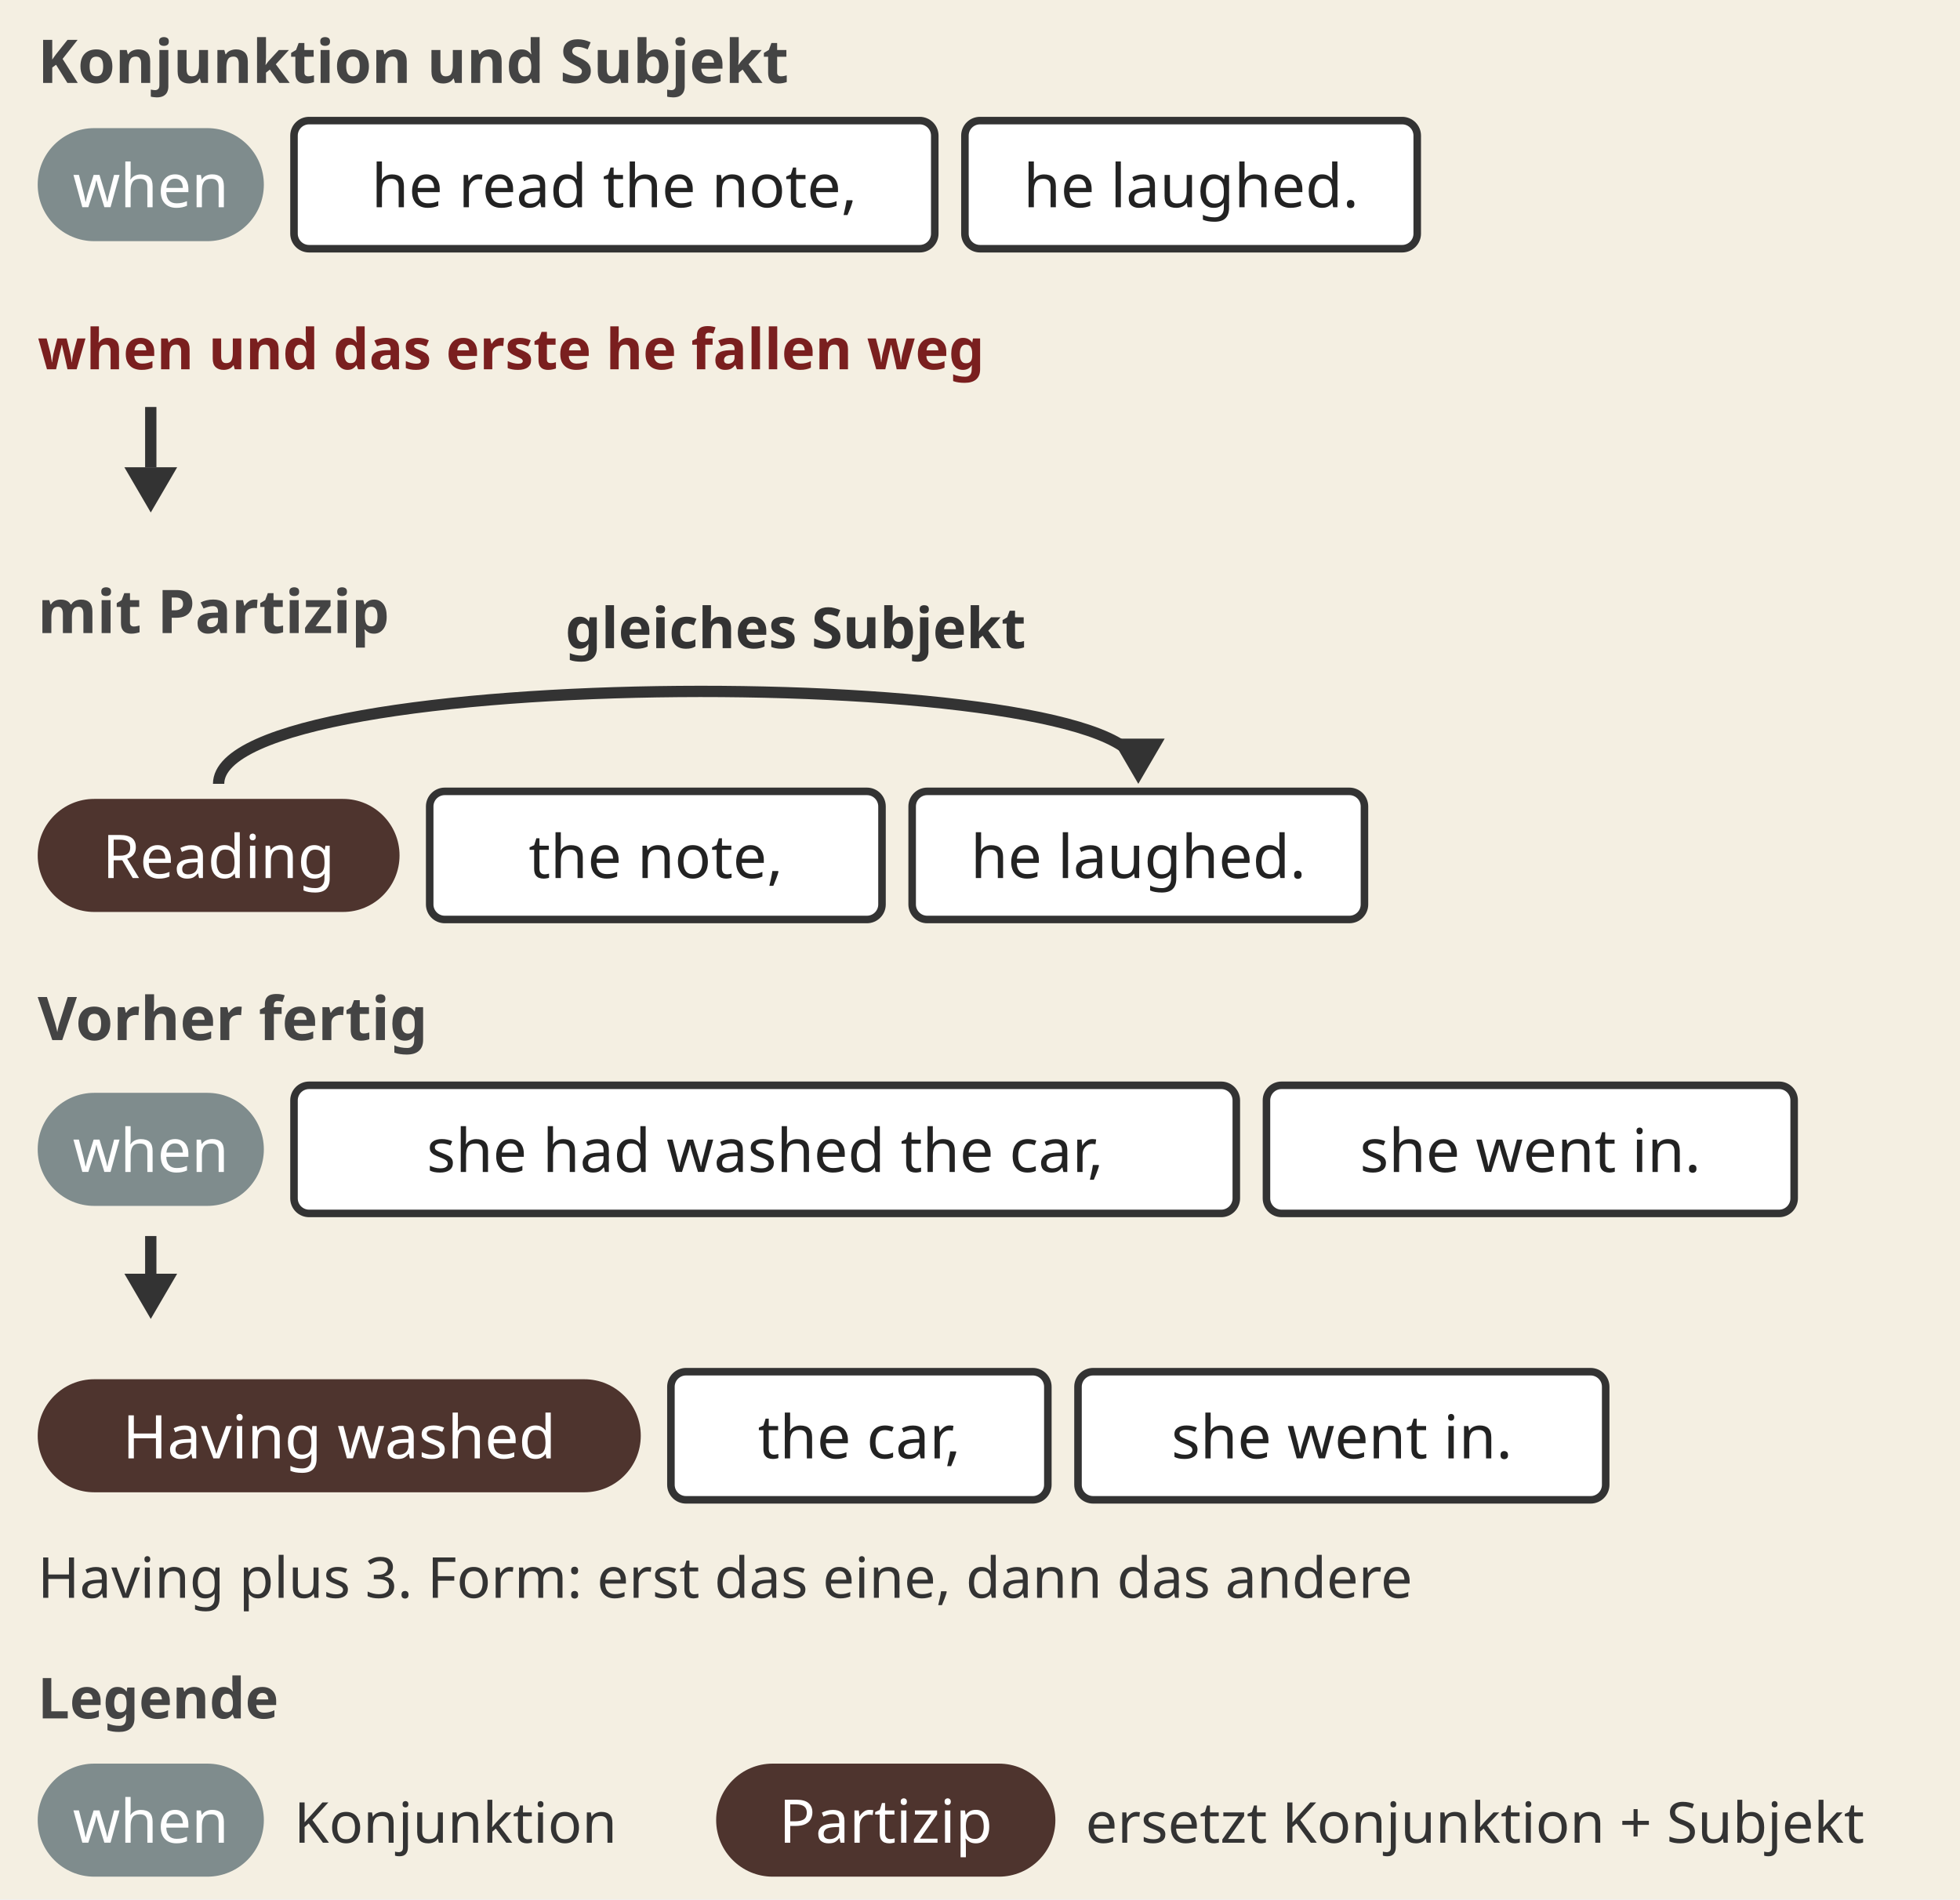
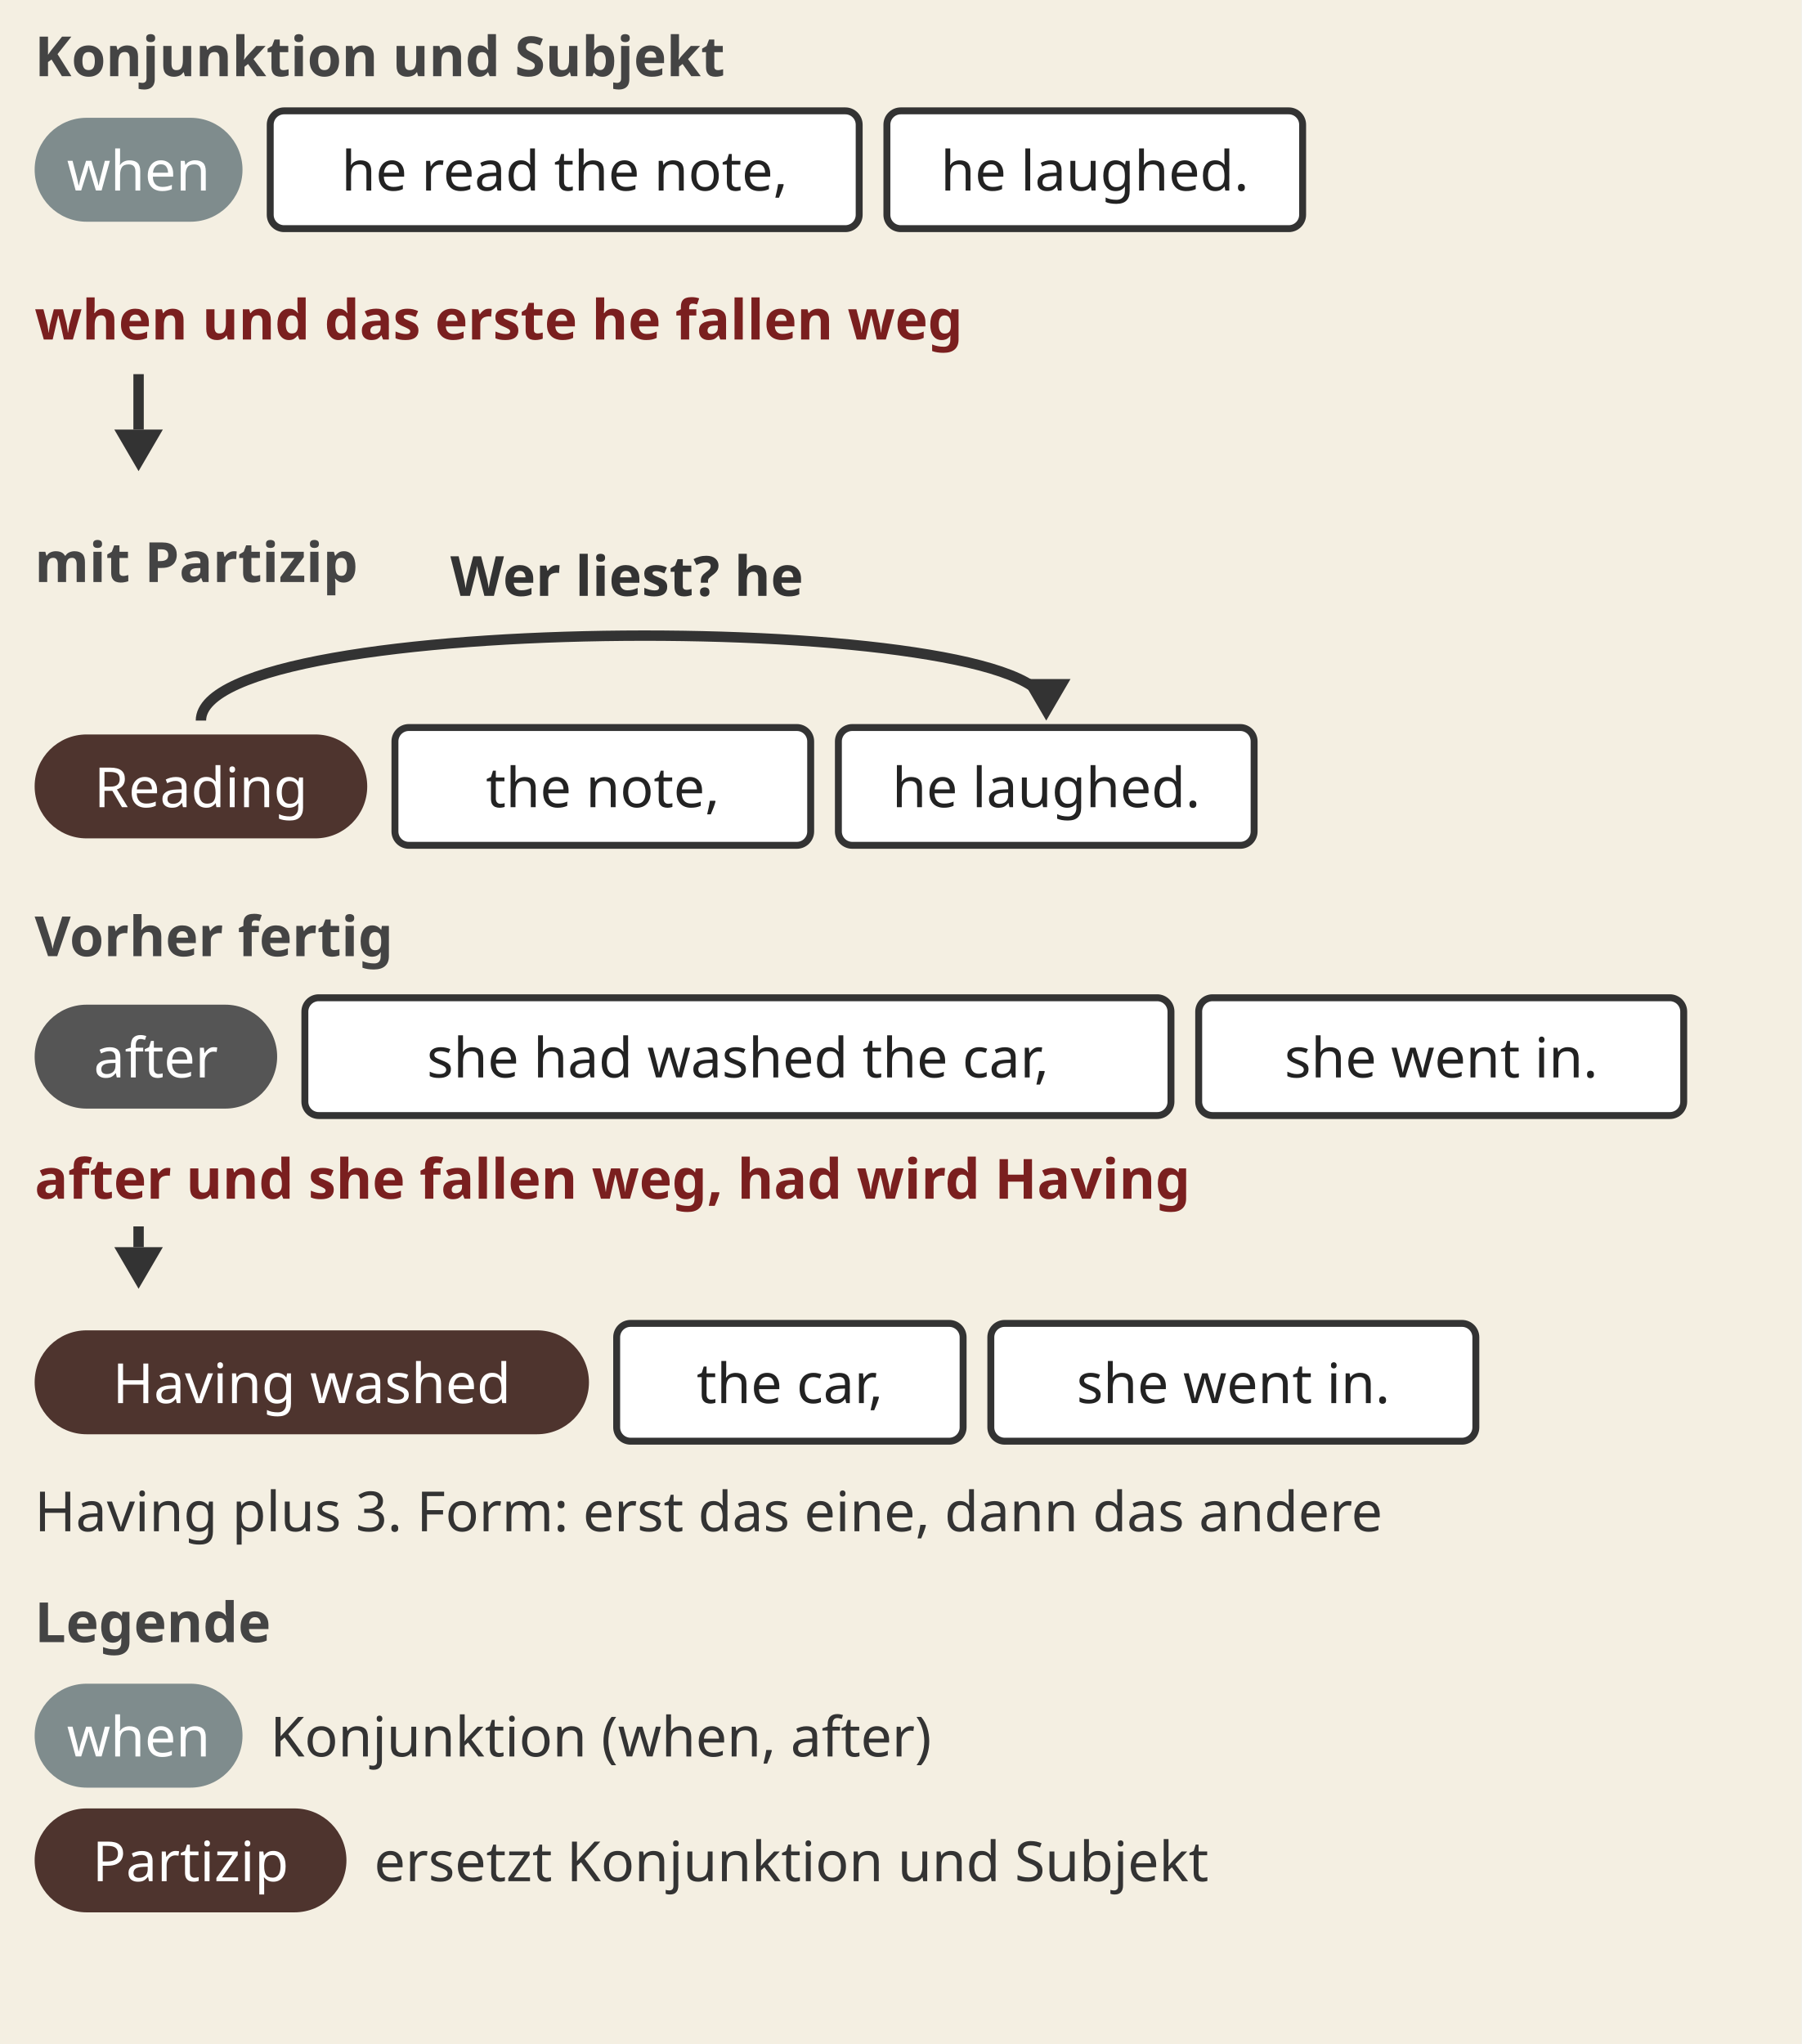
- <svg xmlns="http://www.w3.org/2000/svg" viewBox="0 0 520 504" role="img">
-   <rect width="520" height="504" fill="#f4efe2" />
+ <svg xmlns="http://www.w3.org/2000/svg" viewBox="0 0 520 590" role="img">
+   <rect width="520" height="590" fill="#f4efe2" />
  <text x="10" y="22" text-anchor="start" font-family="sans-serif" font-size="16" font-weight="bold" fill="#444">Konjunktion und Subjekt</text>
  <rect x="10" y="34" width="60" height="30" rx="15.0" fill="#7f8c8d" />
  <text x="40.0" y="55.0" text-anchor="middle" font-family="sans-serif" font-size="16" fill="#fff">when</text>
  <rect x="78" y="32" width="170" height="34" rx="4" fill="#fff" stroke="#333" stroke-width="2" />
  <text x="163.0" y="55.0" text-anchor="middle" font-family="sans-serif" font-size="16" fill="#222">he read the note,</text>
  <rect x="256" y="32" width="120" height="34" rx="4" fill="#fff" stroke="#333" stroke-width="2" />
  <text x="316.0" y="55.0" text-anchor="middle" font-family="sans-serif" font-size="16" fill="#222">he laughed.</text>
-   <text x="10" y="98" text-anchor="start" font-family="sans-serif" font-size="15" font-weight="bold" fill="#7a1f1f">when und das erste he fallen weg</text>
+   <text x="10" y="98" text-anchor="start" font-family="sans-serif" font-size="16" font-weight="bold" fill="#7a1f1f">when und das erste he fallen weg</text>
  <path d="M40 108 L40.0 124.0" stroke="#333" stroke-width="3" fill="none" />
  <polygon points="40,136 33.0,124.0 47.0,124.0" fill="#333" />
  <text x="10" y="168" text-anchor="start" font-family="sans-serif" font-size="16" font-weight="bold" fill="#444">mit Partizip</text>
  <rect x="10" y="212" width="96" height="30" rx="15.0" fill="#4e342e" />
  <text x="58.0" y="233.0" text-anchor="middle" font-family="sans-serif" font-size="16" fill="#fff">Reading</text>
  <rect x="114" y="210" width="120" height="34" rx="4" fill="#fff" stroke="#333" stroke-width="2" />
  <text x="174.0" y="233.0" text-anchor="middle" font-family="sans-serif" font-size="16" fill="#222">the note,</text>
  <rect x="242" y="210" width="120" height="34" rx="4" fill="#fff" stroke="#333" stroke-width="2" />
  <text x="302.0" y="233.0" text-anchor="middle" font-family="sans-serif" font-size="16" fill="#222">he laughed.</text>
  <path d="M58 208 C58 176, 302 176, 302 204" stroke="#333" stroke-width="3" fill="none" />
  <polygon points="302,208 295,196 309,196" fill="#333" />
-   <text x="150" y="172" text-anchor="start" font-family="sans-serif" font-size="15" font-weight="bold" fill="#333">gleiches Subjekt</text>
+   <text x="130" y="172" text-anchor="start" font-family="sans-serif" font-size="16" font-weight="bold" fill="#333">Wer liest? he</text>
  <text x="10" y="276" text-anchor="start" font-family="sans-serif" font-size="16" font-weight="bold" fill="#444">Vorher fertig</text>
-   <rect x="10" y="290" width="60" height="30" rx="15.0" fill="#7f8c8d" />
-   <text x="40.0" y="311.0" text-anchor="middle" font-family="sans-serif" font-size="16" fill="#fff">when</text>
-   <rect x="78" y="288" width="250" height="34" rx="4" fill="#fff" stroke="#333" stroke-width="2" />
-   <text x="203.0" y="311.0" text-anchor="middle" font-family="sans-serif" font-size="16" fill="#222">she had washed the car,</text>
-   <rect x="336" y="288" width="140" height="34" rx="4" fill="#fff" stroke="#333" stroke-width="2" />
-   <text x="406.0" y="311.0" text-anchor="middle" font-family="sans-serif" font-size="16" fill="#222">she went in.</text>
-   <path d="M40 328 L40.0 338.0" stroke="#333" stroke-width="3" fill="none" />
-   <polygon points="40,350 33.0,338.0 47.0,338.0" fill="#333" />
-   <rect x="10" y="366" width="160" height="30" rx="15.0" fill="#4e342e" />
-   <text x="90.0" y="387.0" text-anchor="middle" font-family="sans-serif" font-size="16" fill="#fff">Having washed</text>
-   <rect x="178" y="364" width="100" height="34" rx="4" fill="#fff" stroke="#333" stroke-width="2" />
-   <text x="228.0" y="387.0" text-anchor="middle" font-family="sans-serif" font-size="16" fill="#222">the car,</text>
-   <rect x="286" y="364" width="140" height="34" rx="4" fill="#fff" stroke="#333" stroke-width="2" />
-   <text x="356.0" y="387.0" text-anchor="middle" font-family="sans-serif" font-size="16" fill="#222">she went in.</text>
-   <text x="10" y="424" text-anchor="start" font-family="sans-serif" font-size="15" font-weight="normal" fill="#333">Having plus 3. Form: erst das eine, dann das andere</text>
-   <text x="10" y="456" text-anchor="start" font-family="sans-serif" font-size="15" font-weight="bold" fill="#444">Legende</text>
-   <rect x="10" y="468" width="60" height="30" rx="15.0" fill="#7f8c8d" />
-   <text x="40.0" y="489.0" text-anchor="middle" font-family="sans-serif" font-size="16" fill="#fff">when</text>
-   <text x="78" y="489" text-anchor="start" font-family="sans-serif" font-size="15" font-weight="normal" fill="#333">Konjunktion</text>
-   <rect x="190" y="468" width="90" height="30" rx="15.0" fill="#4e342e" />
-   <text x="235.0" y="489.0" text-anchor="middle" font-family="sans-serif" font-size="16" fill="#fff">Partizip</text>
-   <text x="288" y="489" text-anchor="start" font-family="sans-serif" font-size="15" font-weight="normal" fill="#333">ersetzt Konjunktion + Subjekt</text>
+   <rect x="10" y="290" width="70" height="30" rx="15.0" fill="#555" />
+   <text x="45.0" y="311.0" text-anchor="middle" font-family="sans-serif" font-size="16" fill="#fff">after</text>
+   <rect x="88" y="288" width="250" height="34" rx="4" fill="#fff" stroke="#333" stroke-width="2" />
+   <text x="213.0" y="311.0" text-anchor="middle" font-family="sans-serif" font-size="16" fill="#222">she had washed the car,</text>
+   <rect x="346" y="288" width="140" height="34" rx="4" fill="#fff" stroke="#333" stroke-width="2" />
+   <text x="416.0" y="311.0" text-anchor="middle" font-family="sans-serif" font-size="16" fill="#222">she went in.</text>
+   <text x="10" y="346" text-anchor="start" font-family="sans-serif" font-size="16" font-weight="bold" fill="#7a1f1f">after und she fallen weg, had wird Having</text>
+   <path d="M40 354 L40.0 360.0" stroke="#333" stroke-width="3" fill="none" />
+   <polygon points="40,372 33.0,360.0 47.0,360.0" fill="#333" />
+   <rect x="10" y="384" width="160" height="30" rx="15.0" fill="#4e342e" />
+   <text x="90.0" y="405.0" text-anchor="middle" font-family="sans-serif" font-size="16" fill="#fff">Having washed</text>
+   <rect x="178" y="382" width="100" height="34" rx="4" fill="#fff" stroke="#333" stroke-width="2" />
+   <text x="228.0" y="405.0" text-anchor="middle" font-family="sans-serif" font-size="16" fill="#222">the car,</text>
+   <rect x="286" y="382" width="140" height="34" rx="4" fill="#fff" stroke="#333" stroke-width="2" />
+   <text x="356.0" y="405.0" text-anchor="middle" font-family="sans-serif" font-size="16" fill="#222">she went in.</text>
+   <text x="10" y="442" text-anchor="start" font-family="sans-serif" font-size="16" font-weight="normal" fill="#333">Having plus 3. Form: erst das eine, dann das andere</text>
+   <text x="10" y="474" text-anchor="start" font-family="sans-serif" font-size="16" font-weight="bold" fill="#444">Legende</text>
+   <rect x="10" y="486" width="60" height="30" rx="15.0" fill="#7f8c8d" />
+   <text x="40.0" y="507.0" text-anchor="middle" font-family="sans-serif" font-size="16" fill="#fff">when</text>
+   <text x="78" y="507" text-anchor="start" font-family="sans-serif" font-size="16" font-weight="normal" fill="#333">Konjunktion (when, after)</text>
+   <rect x="10" y="522" width="90" height="30" rx="15.0" fill="#4e342e" />
+   <text x="55.0" y="543.0" text-anchor="middle" font-family="sans-serif" font-size="16" fill="#fff">Partizip</text>
+   <text x="108" y="543" text-anchor="start" font-family="sans-serif" font-size="16" font-weight="normal" fill="#333">ersetzt Konjunktion und Subjekt</text>
</svg>
